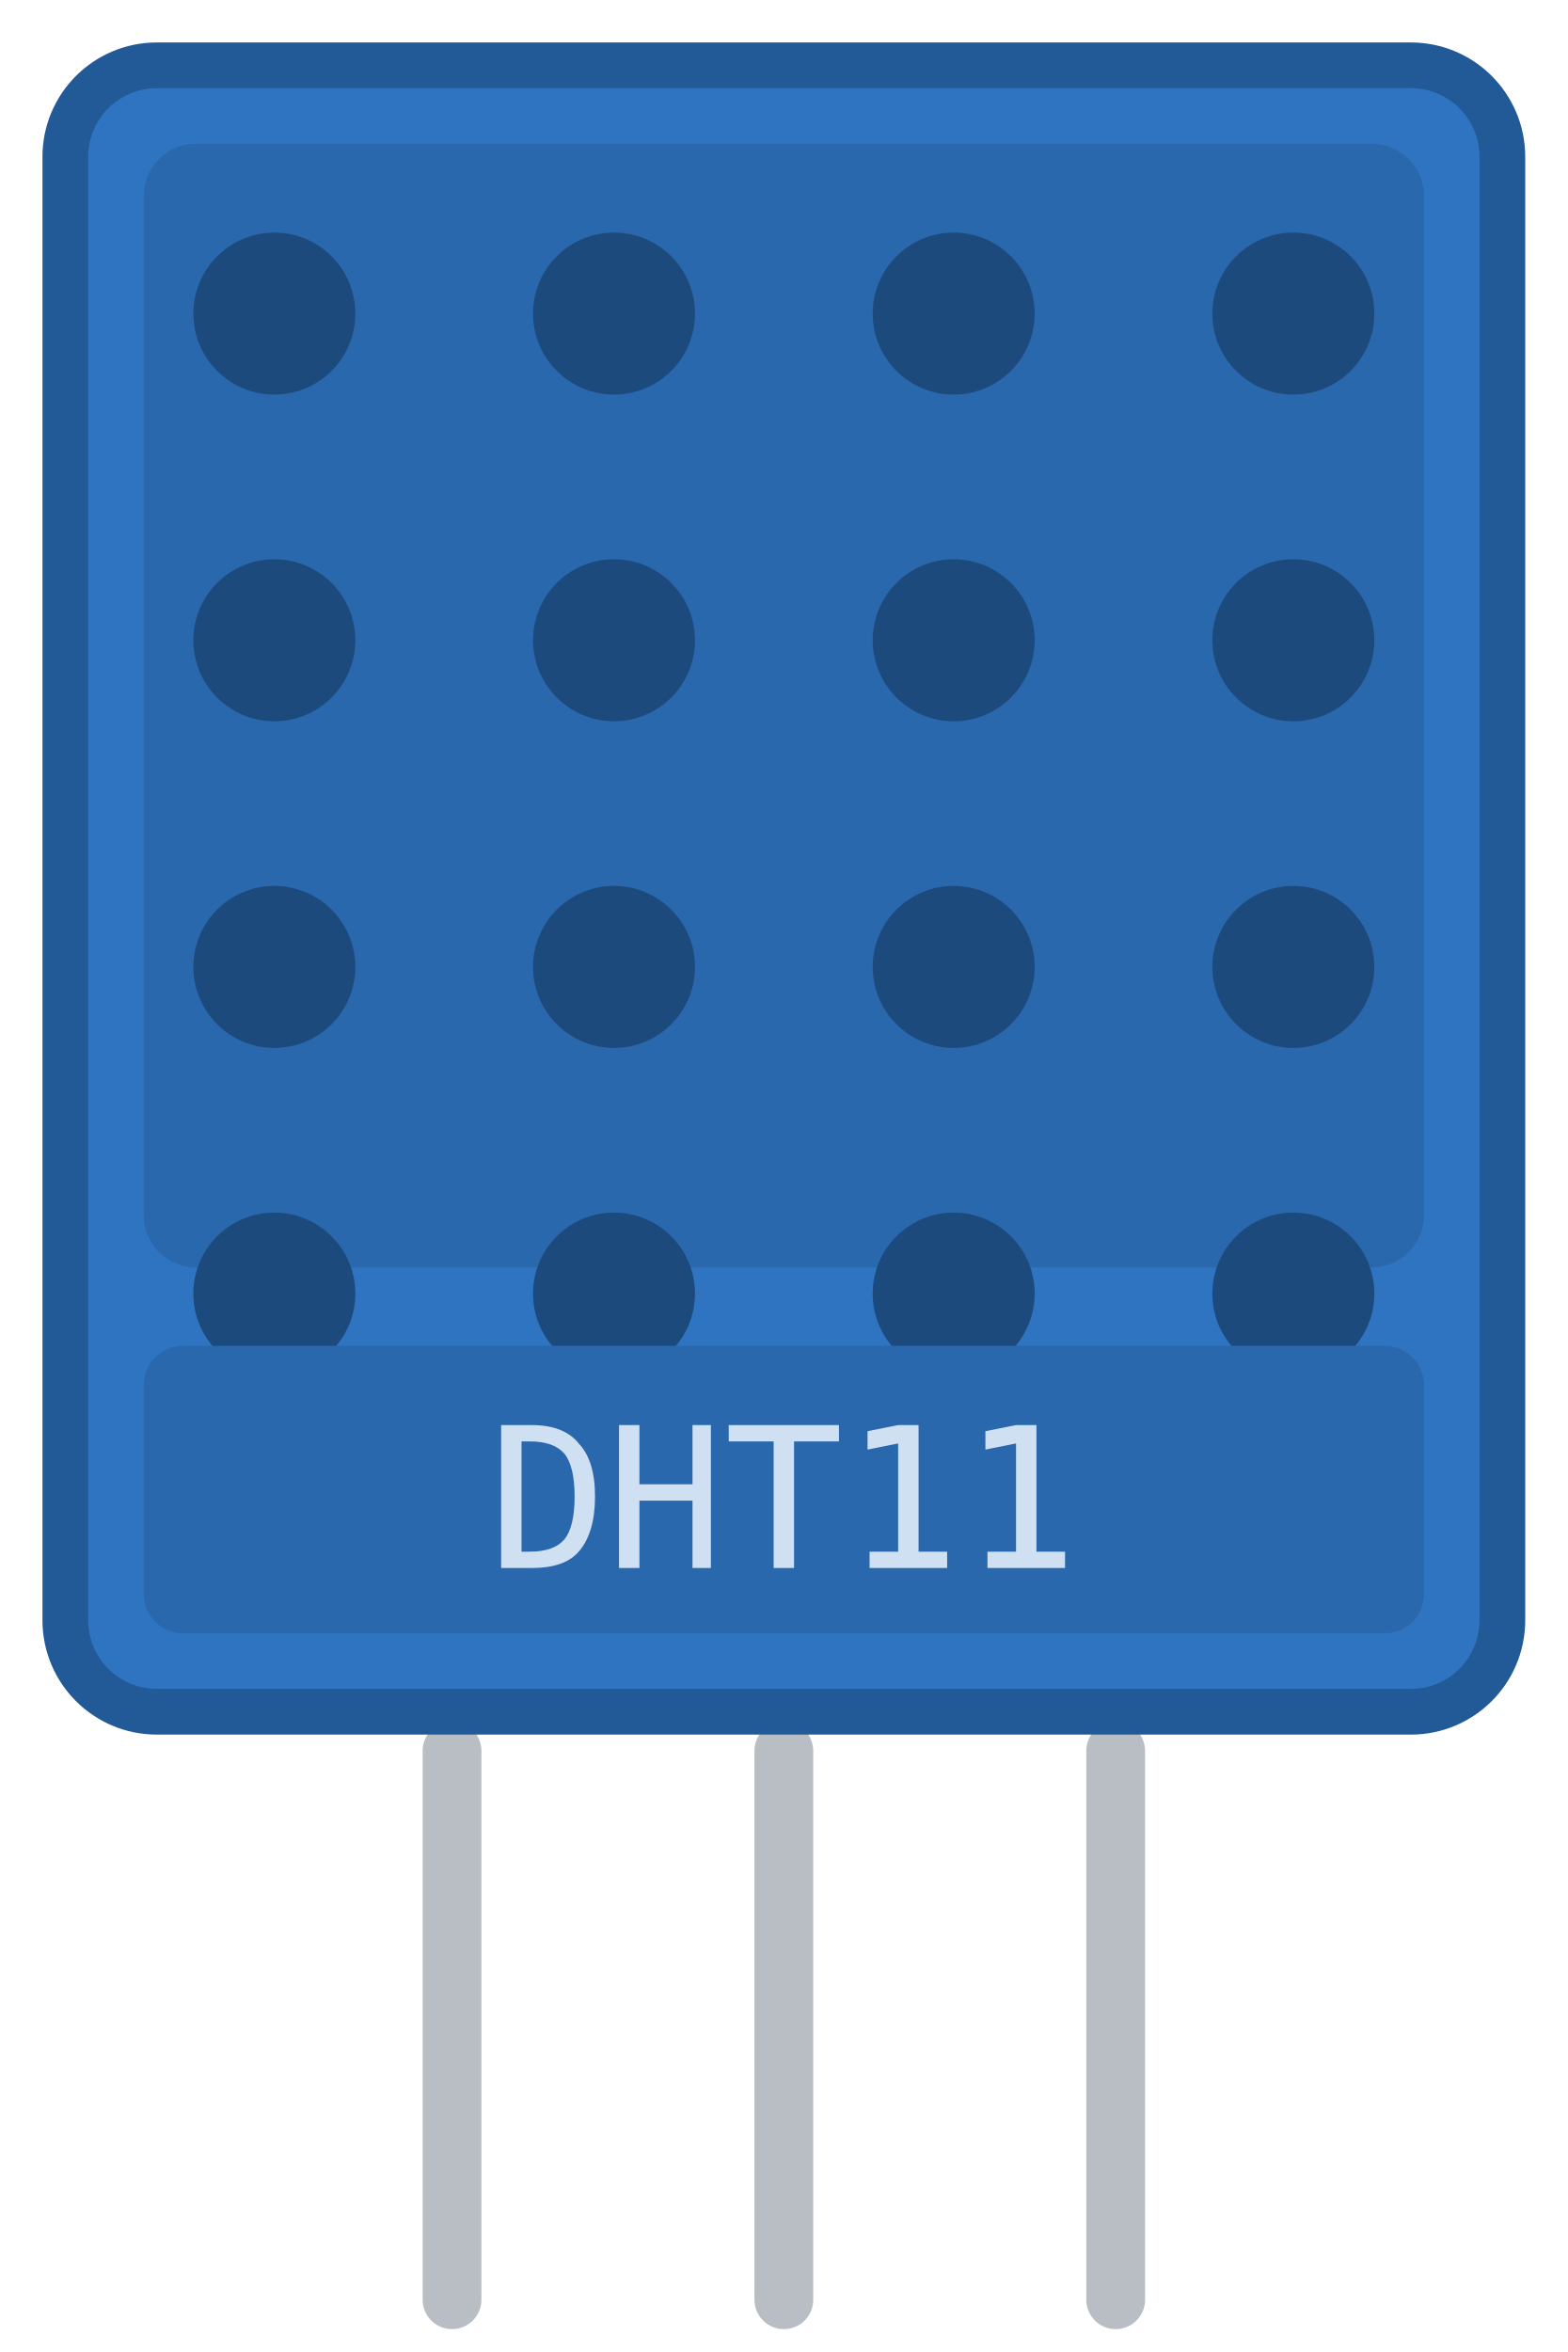
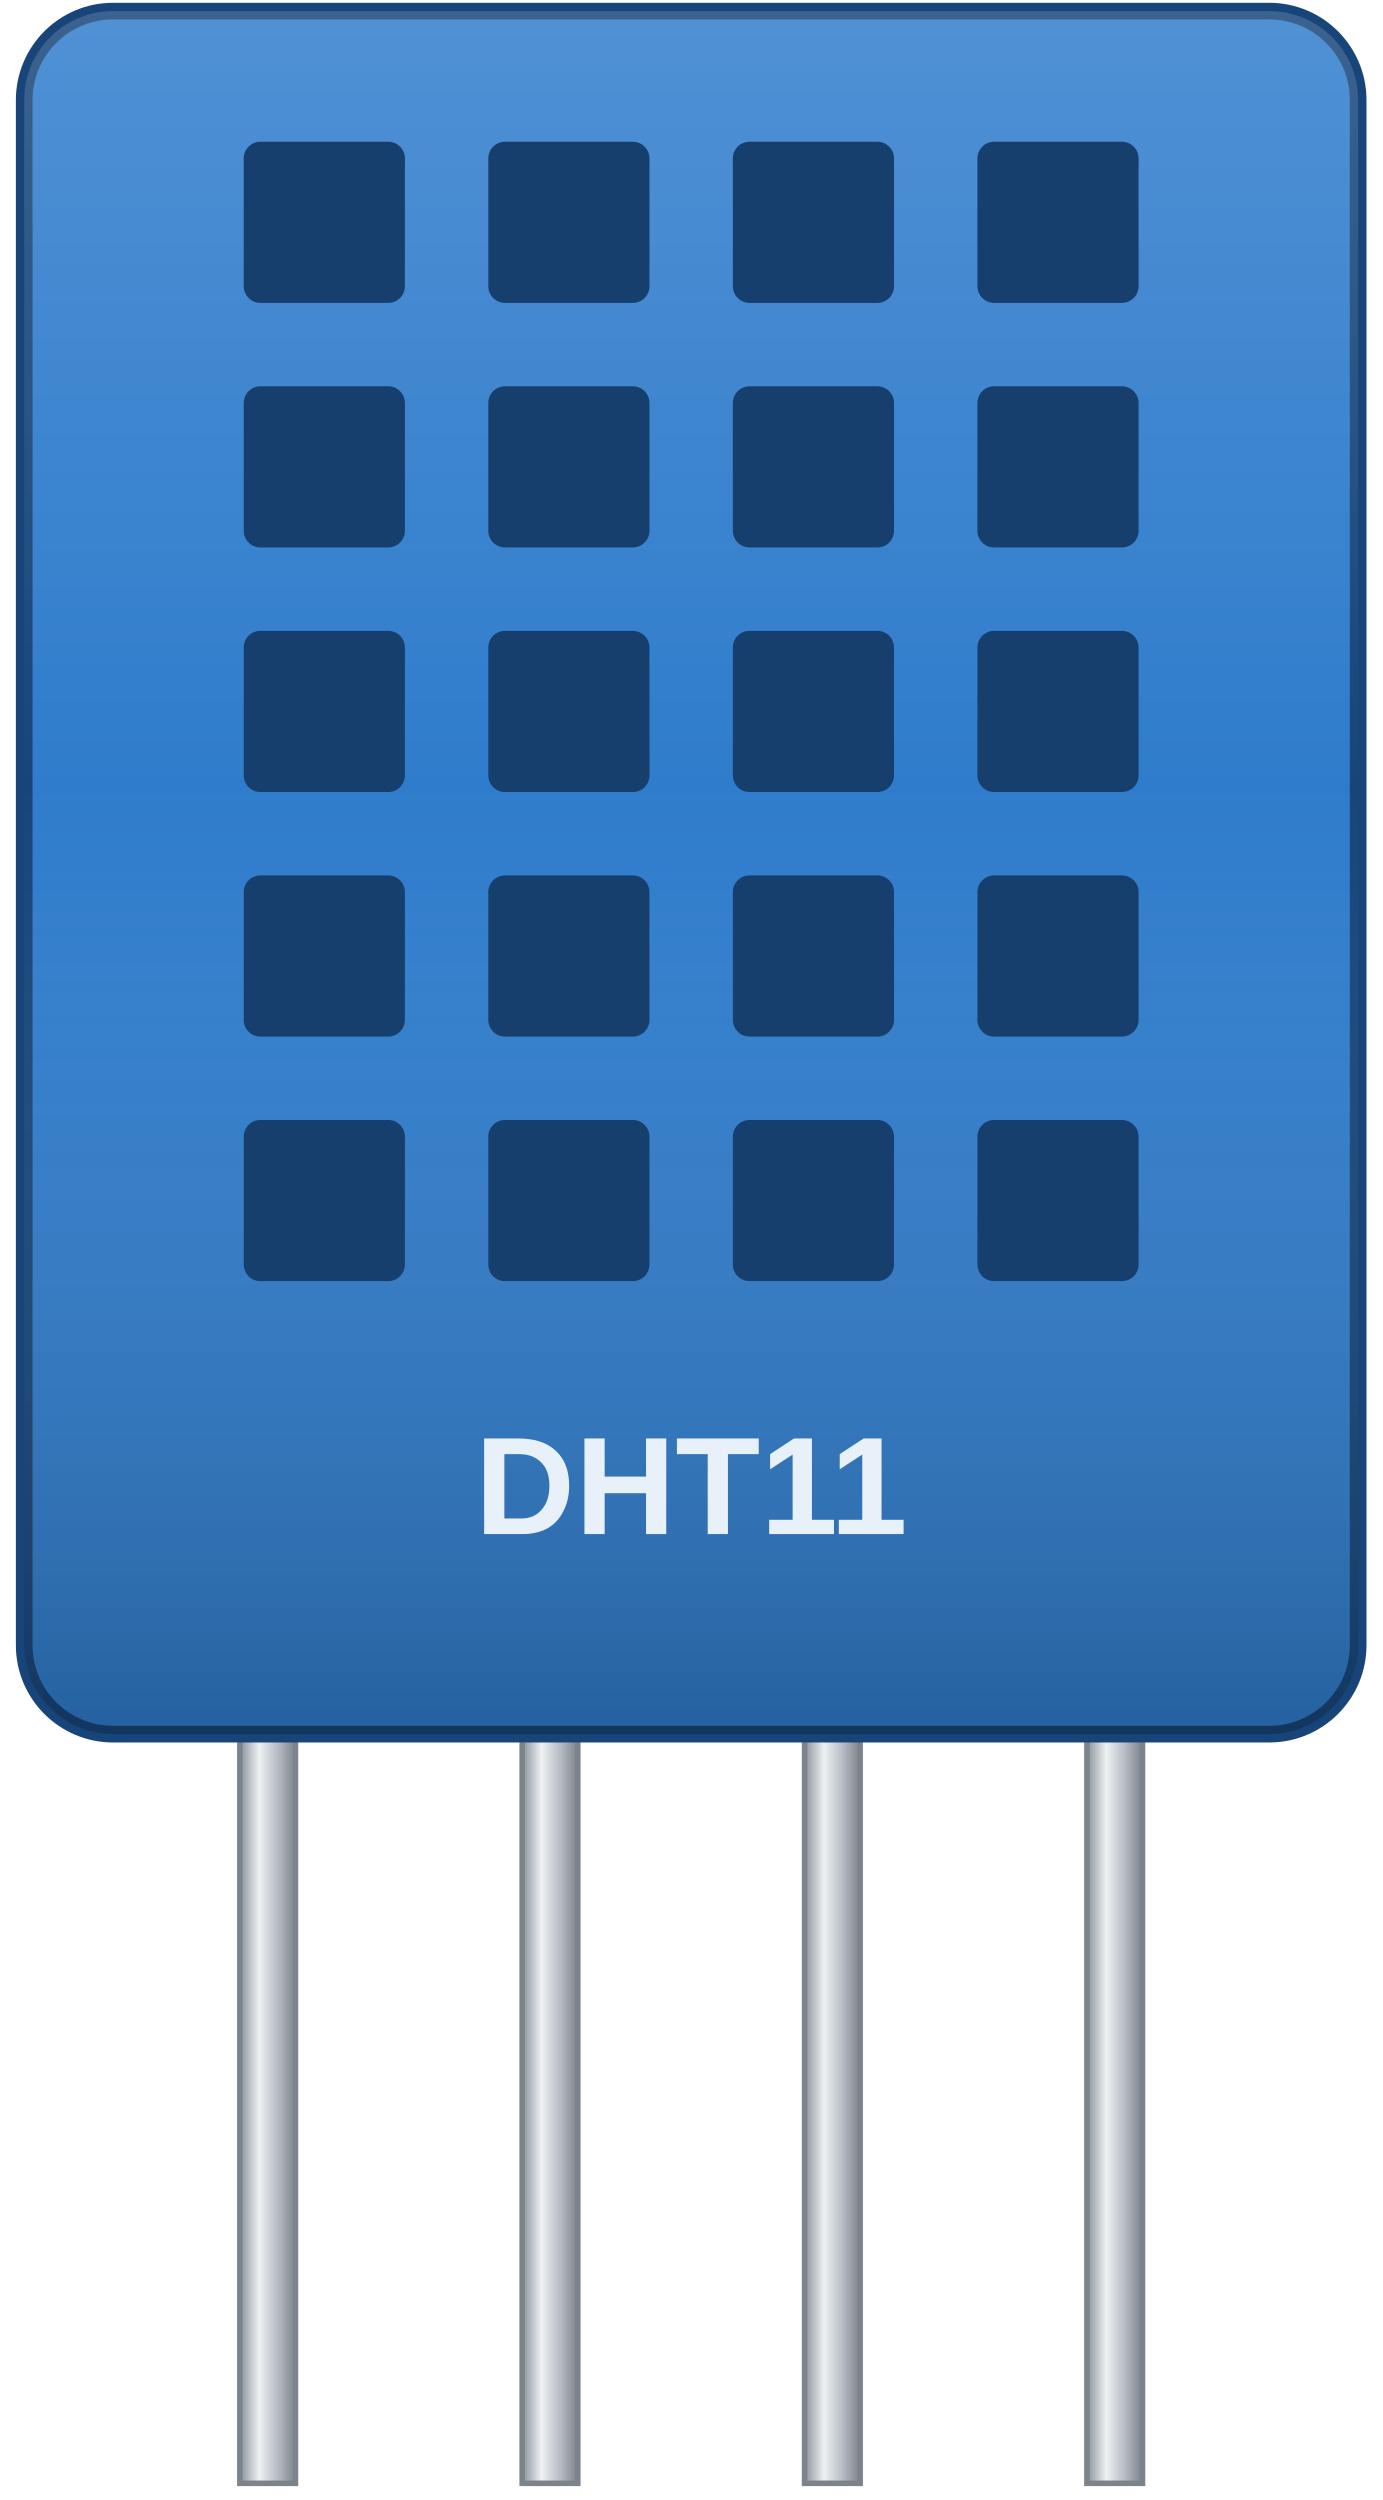
- <svg xmlns="http://www.w3.org/2000/svg" version="1.1" width="12.0mm" height="18.0mm" viewBox="0 0 12.0 18.0" font-family="monospace" text-anchor="middle">
-   <g stroke="#b9bec4" stroke-width="0.45" stroke-linecap="round" fill="none">
-     <path d="M3.46 13.4 V17.60" />
-     <path d="M6.00 13.4 V17.60" />
-     <path d="M8.54 13.4 V17.60" />
-   </g>
-   <rect x="0.5" y="0.5" width="11.0" height="12.6" rx="0.7" fill="#2f74c0" />
-   <rect x="0.5" y="0.5" width="11.0" height="12.6" rx="0.7" fill="none" stroke="#215a97" stroke-width="0.35" />
-   <rect x="1.1" y="1.1" width="9.8" height="8.6" rx="0.4" fill="#2a68ad" />
-   <g fill="#1d4a7d">
-     <circle cx="2.10" cy="2.40" r="0.62" />
-     <circle cx="4.70" cy="2.40" r="0.62" />
-     <circle cx="7.30" cy="2.40" r="0.62" />
-     <circle cx="9.90" cy="2.40" r="0.62" />
-     <circle cx="2.10" cy="4.90" r="0.62" />
-     <circle cx="4.70" cy="4.90" r="0.62" />
-     <circle cx="7.30" cy="4.90" r="0.62" />
-     <circle cx="9.90" cy="4.90" r="0.62" />
-     <circle cx="2.10" cy="7.40" r="0.62" />
-     <circle cx="4.70" cy="7.40" r="0.62" />
-     <circle cx="7.30" cy="7.40" r="0.62" />
-     <circle cx="9.90" cy="7.40" r="0.62" />
-     <circle cx="2.10" cy="9.90" r="0.62" />
-     <circle cx="4.70" cy="9.90" r="0.62" />
-     <circle cx="7.30" cy="9.90" r="0.62" />
-     <circle cx="9.90" cy="9.90" r="0.62" />
-   </g>
-   <rect x="1.1" y="10.3" width="9.8" height="2.2" rx="0.3" fill="#2a68ad" />
-   <text x="6.00" y="12.0" fill="#cfe0f2" font-size="1.5px">DHT11</text>
+ <svg xmlns="http://www.w3.org/2000/svg" version="1.1" width="47px" height="85px" viewBox="0 0 47 85">
+   <defs>
+     <linearGradient id="luz" x1="0" y1="0" x2="0" y2="1">
+       <stop offset="0" stop-color="#ffffff" stop-opacity="0.16" />
+       <stop offset="0.45" stop-color="#ffffff" stop-opacity="0" />
+       <stop offset="1" stop-color="#000000" stop-opacity="0.22" />
+     </linearGradient>
+     <linearGradient id="metal" x1="0" y1="0" x2="0" y2="1">
+       <stop offset="0" stop-color="#f4f6f8" />
+       <stop offset="0.5" stop-color="#b9bfc6" />
+       <stop offset="1" stop-color="#868d95" />
+     </linearGradient>
+     <linearGradient id="metal-h" x1="0" y1="0" x2="1" y2="0">
+       <stop offset="0" stop-color="#8a9199" />
+       <stop offset="0.35" stop-color="#eef1f4" />
+       <stop offset="0.7" stop-color="#b3b9c0" />
+       <stop offset="1" stop-color="#7c838b" />
+     </linearGradient>
+     <radialGradient id="lata" cx="0.4" cy="0.38" r="0.66">
+       <stop offset="0" stop-color="#f6f8fa" />
+       <stop offset="0.6" stop-color="#c3c9cf" />
+       <stop offset="1" stop-color="#8c939b" />
+     </radialGradient>
+     <linearGradient id="plastico" x1="0" y1="0" x2="0" y2="1">
+       <stop offset="0" stop-color="#3a3c40" />
+       <stop offset="1" stop-color="#16171a" />
+     </linearGradient>
+     <linearGradient id="ouro" x1="0" y1="0" x2="0" y2="1">
+       <stop offset="0" stop-color="#f4dc8c" />
+       <stop offset="1" stop-color="#b88a2c" />
+     </linearGradient>
+     <radialGradient id="cupula" cx="0.36" cy="0.3" r="0.78">
+       <stop offset="0" stop-color="#ffffff" stop-opacity="0.6" />
+       <stop offset="0.32" stop-color="#ffffff" stop-opacity="0.1" />
+       <stop offset="1" stop-color="#000000" stop-opacity="0.32" />
+     </radialGradient>
+     <radialGradient id="lente" cx="0.42" cy="0.36" r="0.7">
+       <stop offset="0" stop-color="#ffffff" />
+       <stop offset="0.7" stop-color="#eceeec" />
+       <stop offset="1" stop-color="#c9cdcb" />
+     </radialGradient>
+     <radialGradient id="tela-aco" cx="0.4" cy="0.35" r="0.75">
+       <stop offset="0" stop-color="#e4e8eb" />
+       <stop offset="0.75" stop-color="#a9b0b7" />
+       <stop offset="1" stop-color="#7f868e" />
+     </radialGradient>
+   </defs>
+   <rect x="8.155" y="56.693" width="1.89" height="27.74" fill="url(#metal-h)" stroke="#7c838b" stroke-width="0.189" />
+   <rect x="17.755" y="56.693" width="1.89" height="27.74" fill="url(#metal-h)" stroke="#7c838b" stroke-width="0.189" />
+   <rect x="27.355" y="56.693" width="1.89" height="27.74" fill="url(#metal-h)" stroke="#7c838b" stroke-width="0.189" />
+   <rect x="36.955" y="56.693" width="1.89" height="27.74" fill="url(#metal-h)" stroke="#7c838b" stroke-width="0.189" />
+   <rect x="0.823" y="0.378" width="45.354" height="58.583" rx="3.024" fill="#2f7ccc" stroke="#17457a" stroke-width="0.567" />
+   <rect x="0.823" y="0.378" width="45.354" height="58.583" rx="3.024" fill="url(#luz)" />
+   <rect x="8.287" y="4.819" width="5.48" height="5.48" rx="0.567" fill="#173f6e" />
+   <rect x="16.602" y="4.819" width="5.48" height="5.48" rx="0.567" fill="#173f6e" />
+   <rect x="24.917" y="4.819" width="5.48" height="5.48" rx="0.567" fill="#173f6e" />
+   <rect x="33.232" y="4.819" width="5.48" height="5.48" rx="0.567" fill="#173f6e" />
+   <rect x="8.287" y="13.134" width="5.48" height="5.48" rx="0.567" fill="#173f6e" />
+   <rect x="16.602" y="13.134" width="5.48" height="5.48" rx="0.567" fill="#173f6e" />
+   <rect x="24.917" y="13.134" width="5.48" height="5.48" rx="0.567" fill="#173f6e" />
+   <rect x="33.232" y="13.134" width="5.48" height="5.48" rx="0.567" fill="#173f6e" />
+   <rect x="8.287" y="21.449" width="5.48" height="5.48" rx="0.567" fill="#173f6e" />
+   <rect x="16.602" y="21.449" width="5.48" height="5.48" rx="0.567" fill="#173f6e" />
+   <rect x="24.917" y="21.449" width="5.48" height="5.48" rx="0.567" fill="#173f6e" />
+   <rect x="33.232" y="21.449" width="5.48" height="5.48" rx="0.567" fill="#173f6e" />
+   <rect x="8.287" y="29.764" width="5.48" height="5.48" rx="0.567" fill="#173f6e" />
+   <rect x="16.602" y="29.764" width="5.48" height="5.48" rx="0.567" fill="#173f6e" />
+   <rect x="24.917" y="29.764" width="5.48" height="5.48" rx="0.567" fill="#173f6e" />
+   <rect x="33.232" y="29.764" width="5.48" height="5.48" rx="0.567" fill="#173f6e" />
+   <rect x="8.287" y="38.079" width="5.48" height="5.48" rx="0.567" fill="#173f6e" />
+   <rect x="16.602" y="38.079" width="5.48" height="5.48" rx="0.567" fill="#173f6e" />
+   <rect x="24.917" y="38.079" width="5.48" height="5.48" rx="0.567" fill="#173f6e" />
+   <rect x="33.232" y="38.079" width="5.48" height="5.48" rx="0.567" fill="#173f6e" />
+   <text transform="translate(23.5 50.268) rotate(0)" x="0" y="1.89" font-family="Arial" font-weight="bold" font-size="4.724" fill="#e8f0fa" text-anchor="middle">DHT11</text>
</svg>
